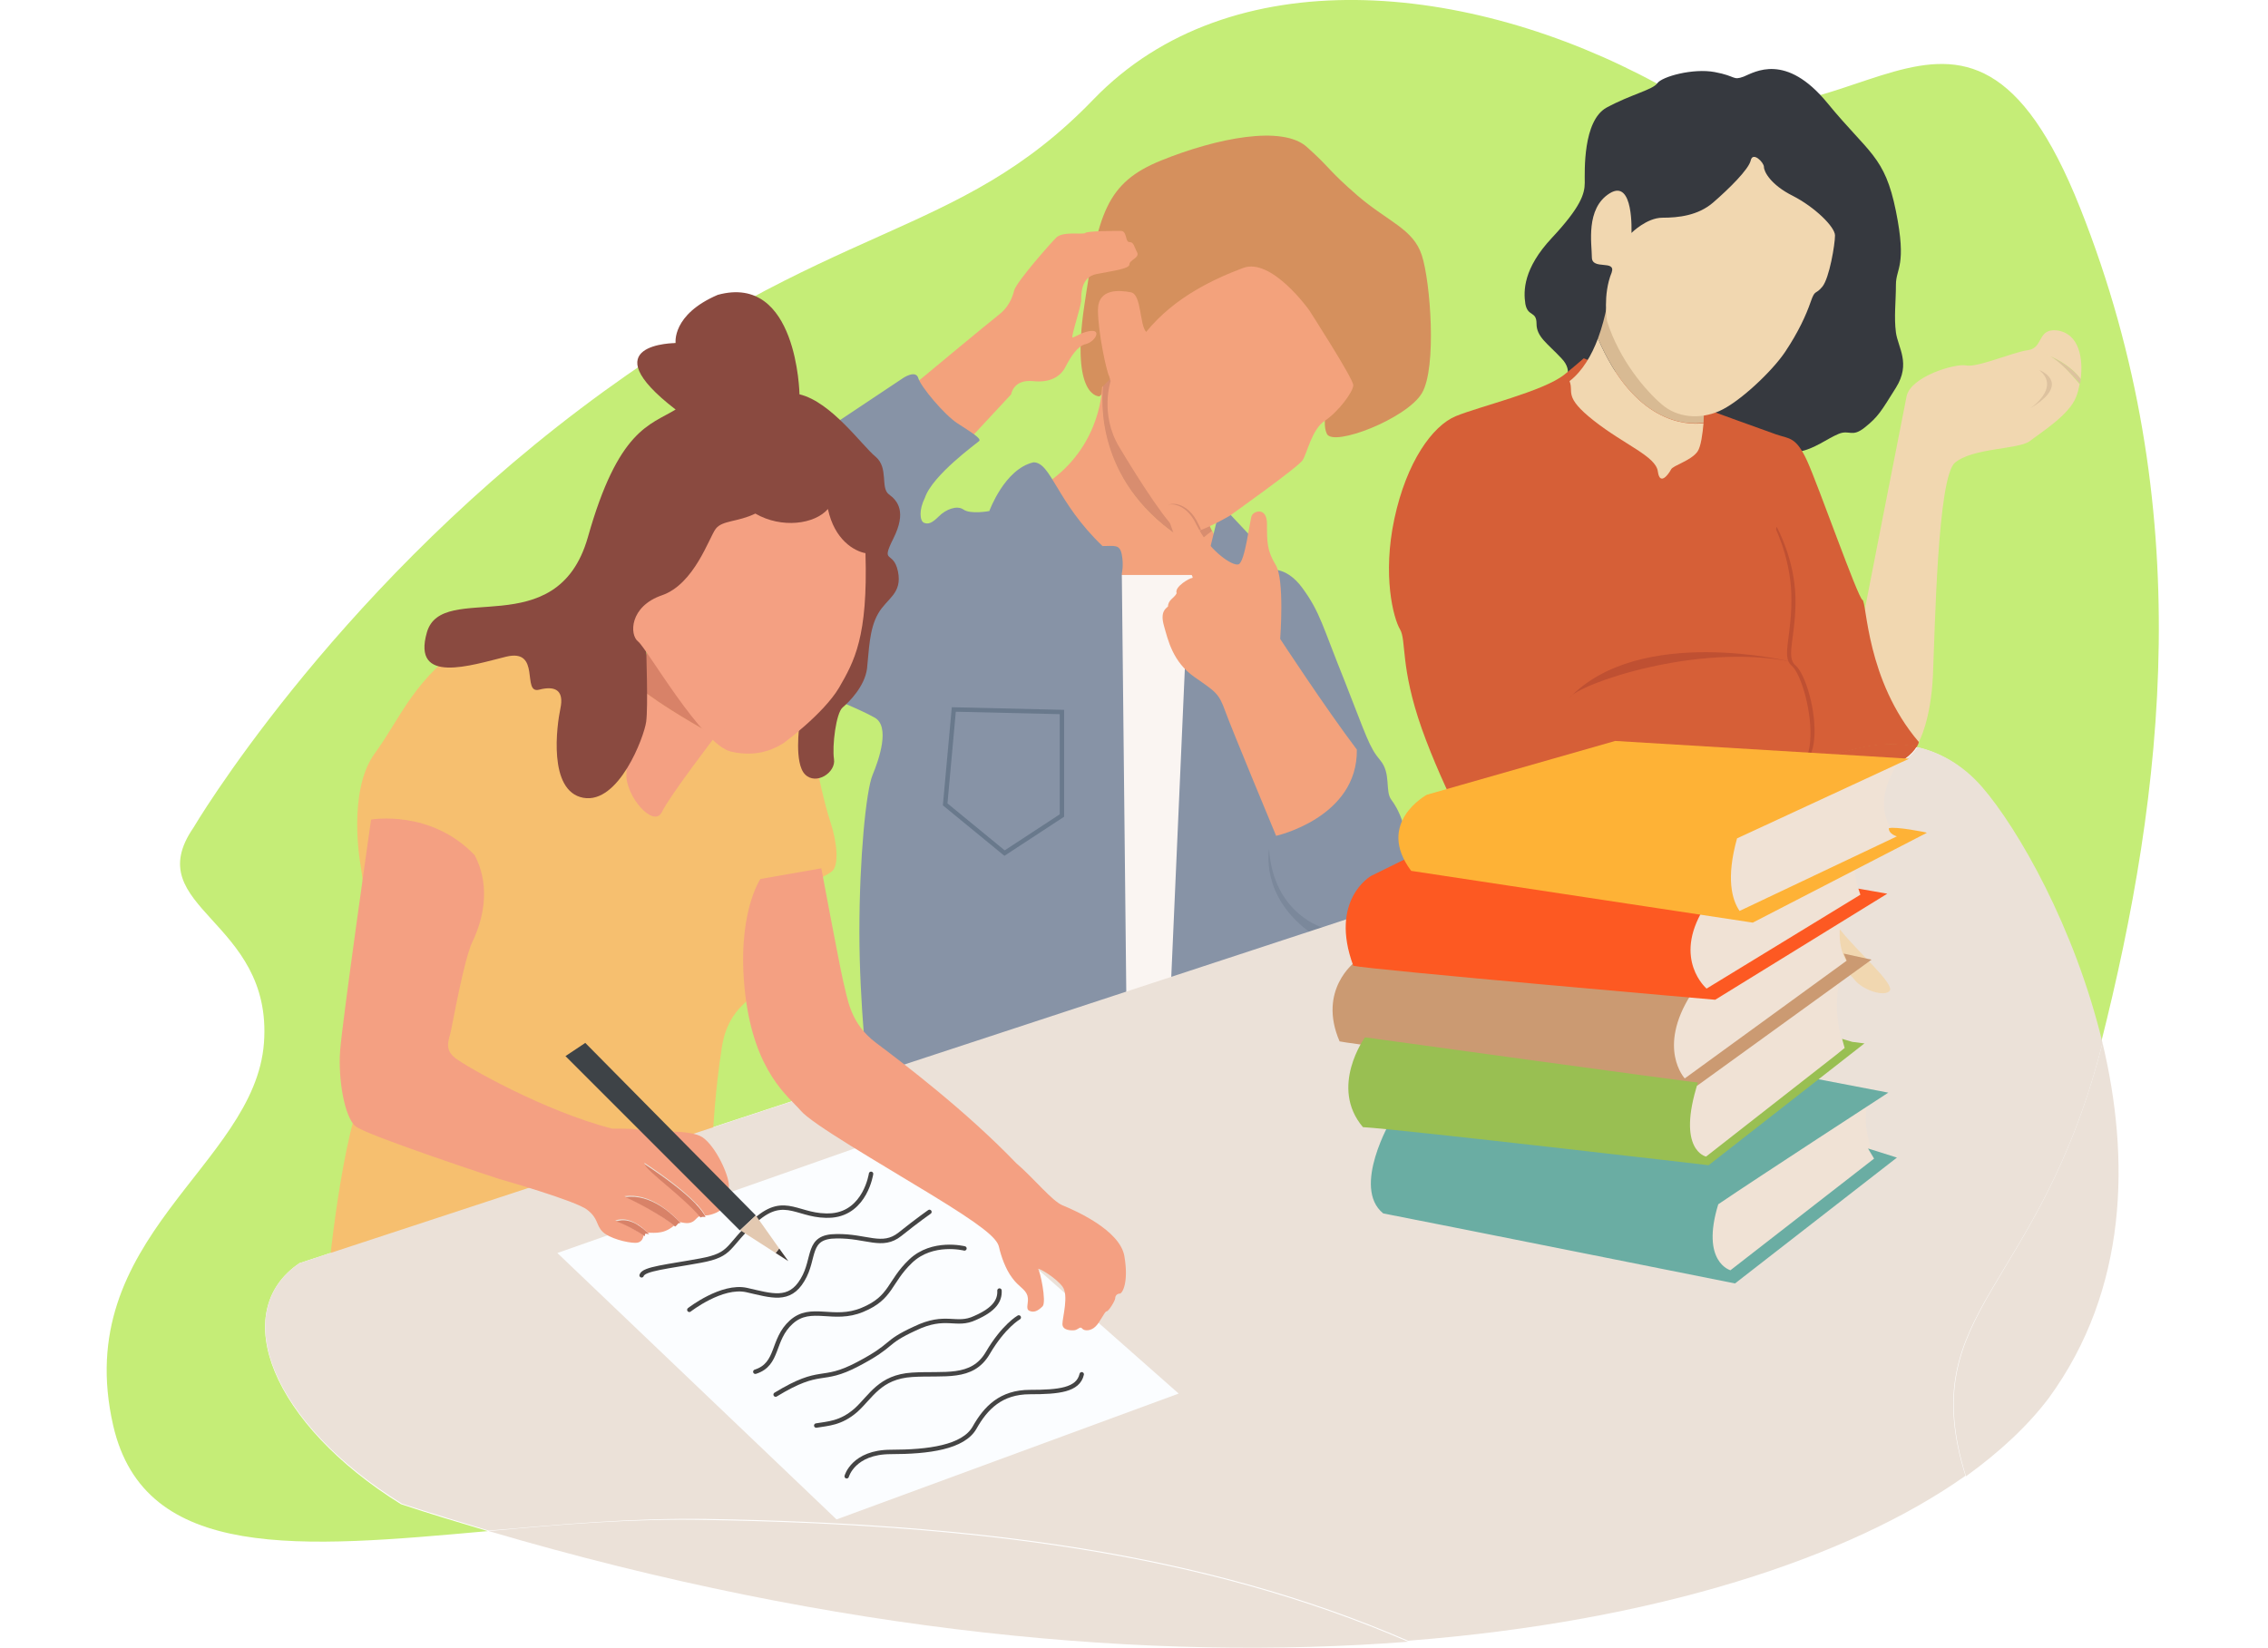
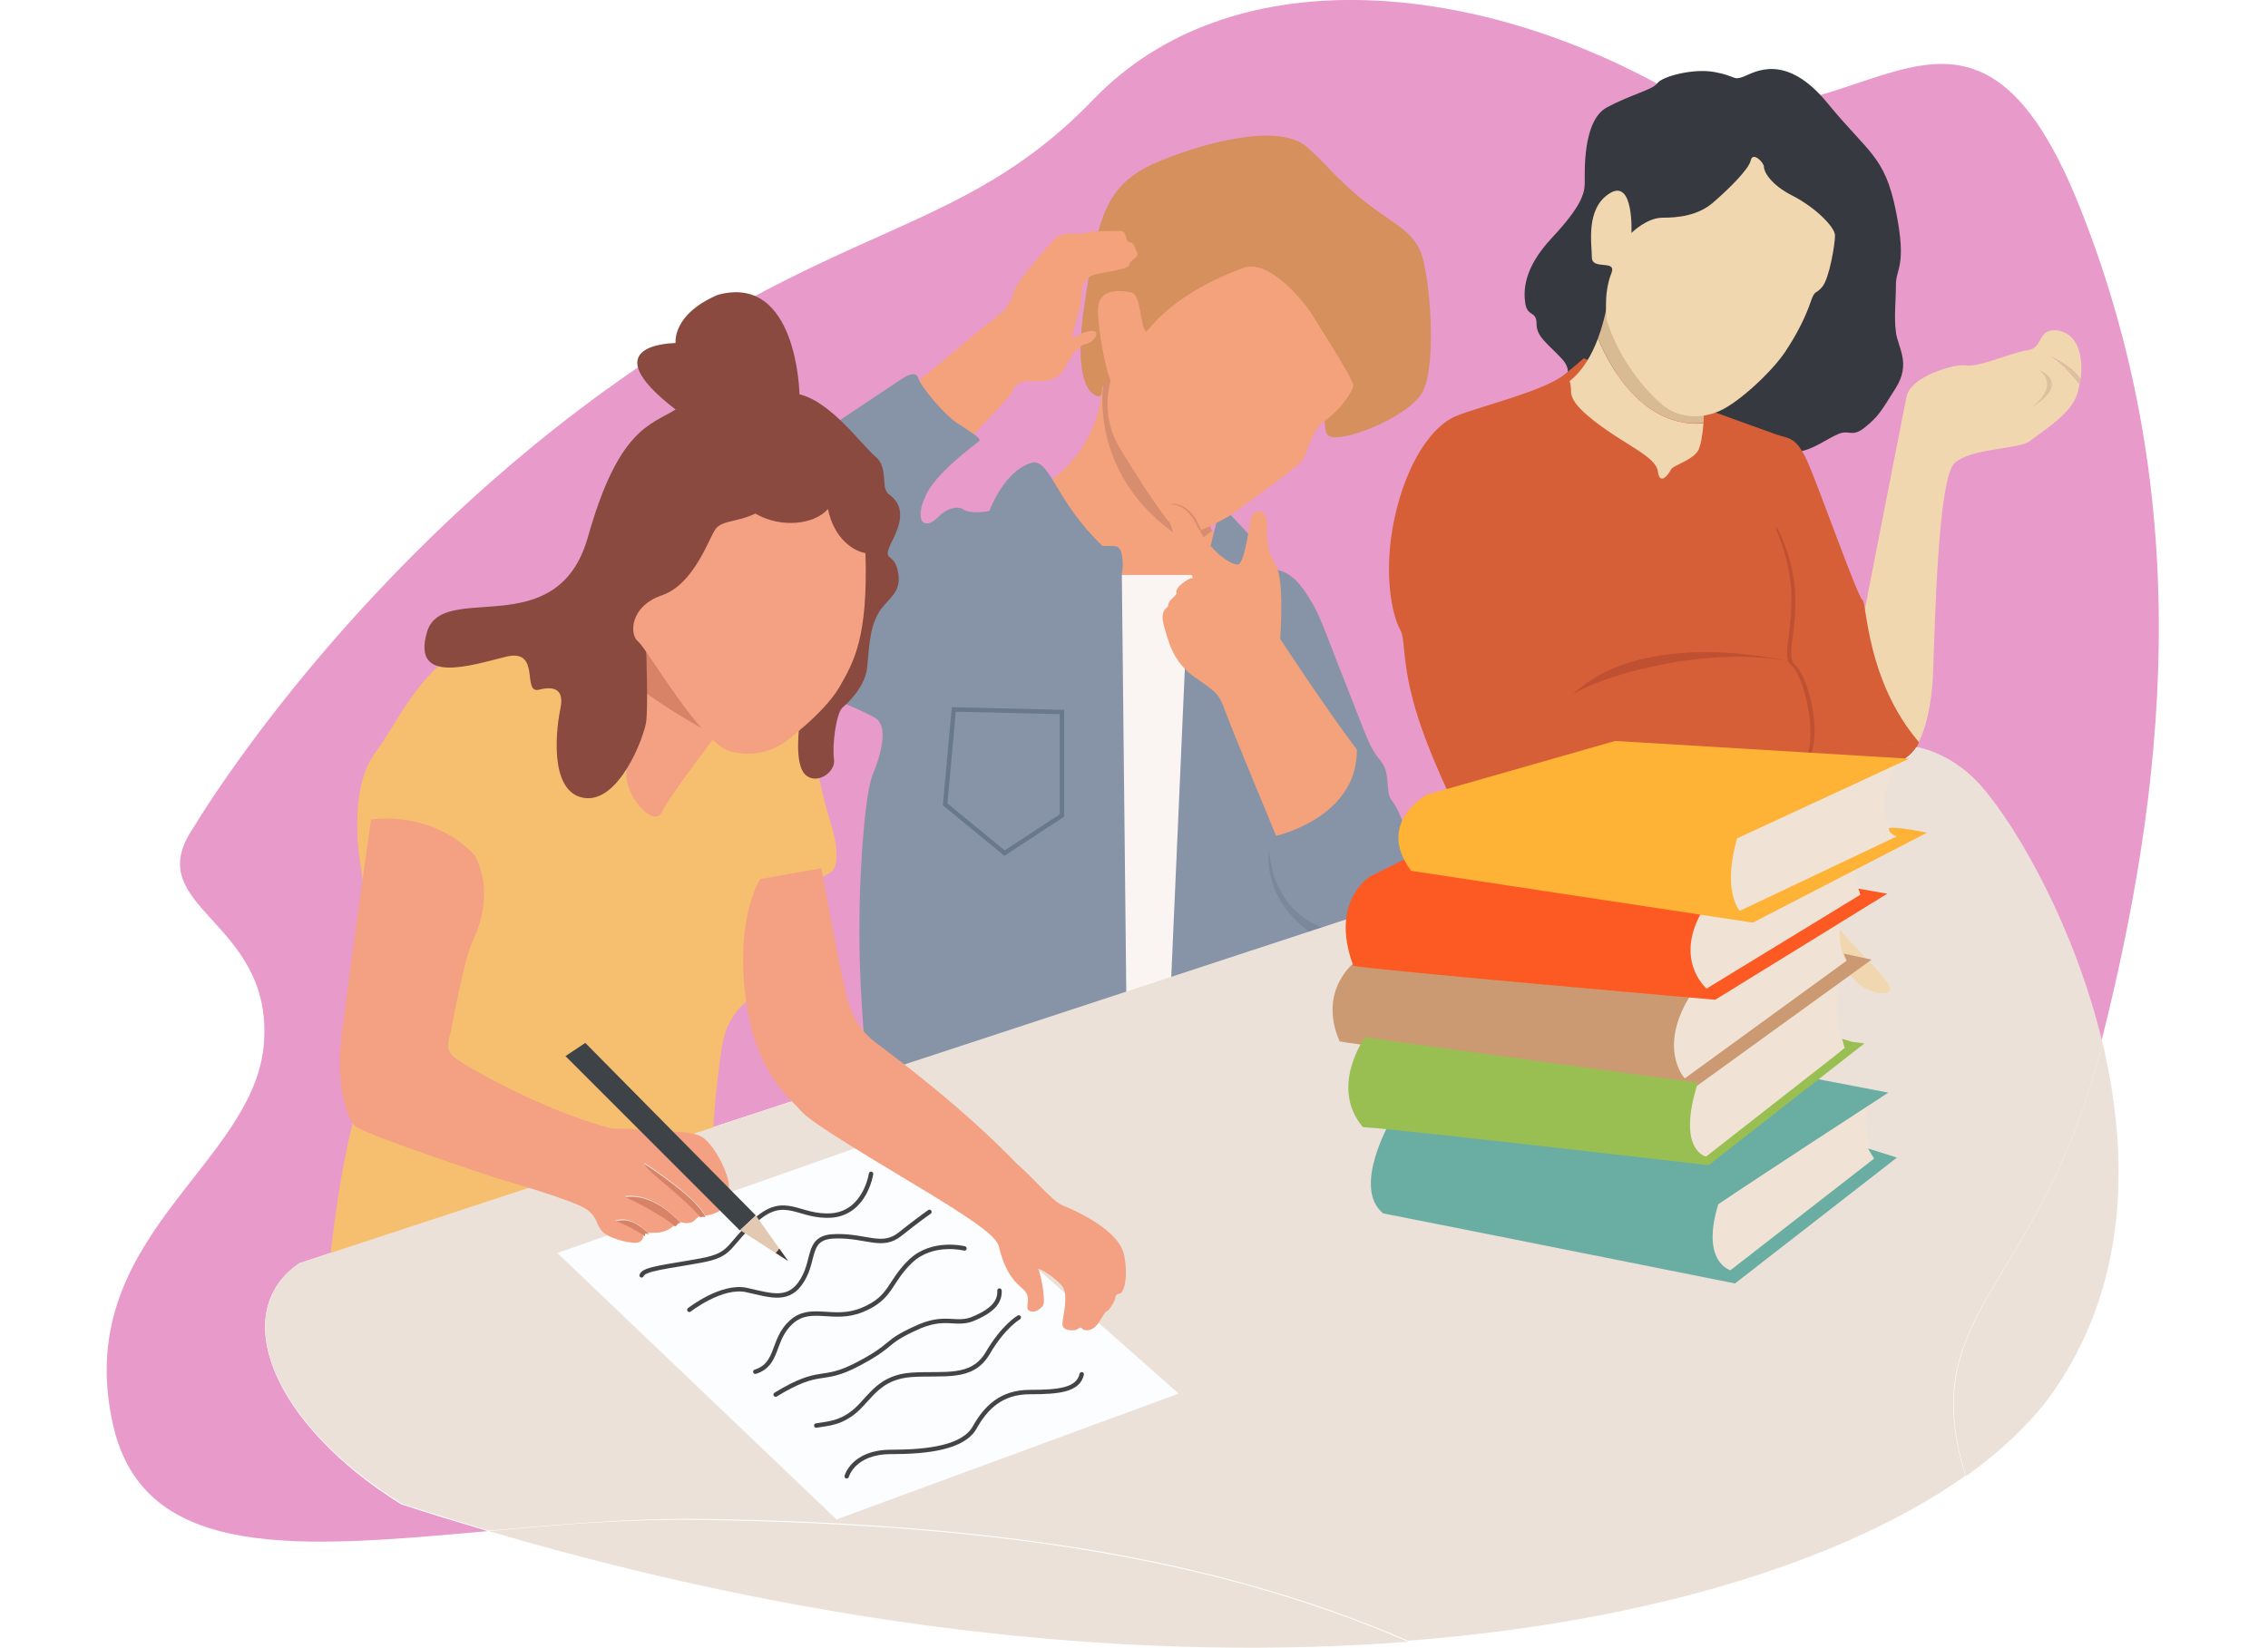
<svg xmlns="http://www.w3.org/2000/svg" version="1.1" id="Layer_1" x="0px" y="0px" viewBox="0 0 446.8 324.6" style="enable-background:new 0 0 446.8 324.6;" xml:space="preserve">
  <style type="text/css">
- 	.st0{fill:#C5ED77;}
+ 	.st0{fill:#E89ACA;}
	.st1{fill:#D5905D;}
	.st2{fill:#D88D6F;}
	.st3{fill:#F3A27C;}
	.st4{fill:#FAF5F2;}
	.st5{fill:#8793A6;}
	.st6{fill:#7B889B;}
	.st7{fill:none;stroke:#69798C;stroke-width:0.869;stroke-miterlimit:10;}
	.st8{fill:#F6BF6F;}
	.st9{fill:#EBE1D8;}
	.st10{fill:#F1D7B0;}
	.st11{fill:#D88268;}
	.st12{fill:#36393F;}
	.st13{fill:none;}
	.st14{fill:#D65F37;}
	.st15{fill:#D8BA93;}
	.st16{fill:#FBFDFF;}
	.st17{fill:none;stroke:#444444;stroke-width:0.869;stroke-linecap:round;stroke-miterlimit:10;}
	.st18{fill:#F4A082;}
	.st19{fill:#8A4A40;}
	.st20{fill:#3E4347;}
	.st21{fill:#443C38;}
	.st22{fill:#E3C9B1;}
	.st23{fill:#DDC29F;}
	.st24{fill:#BF5032;}
	.st25{fill:#F0E2D5;}
	.st26{fill:#6AADA3;}
	.st27{fill:#CB9A72;}
	.st28{fill:#FD5922;}
	.st29{fill:#FEB236;}
	.st30{fill:#99BF52;}
</style>
  <path class="st0" d="M59,248.9l234.7-77.2c0,0,0,0,0,0.1c1.7,2.6-0.8,2.2,1.2,4.8c3.8,6.1,10.9,5.2,12.2,4.8  c1.3-0.4,1.7-1.3,0.4-1.7c-4.2-7.4,2-12.4,7.2-14.8l5-1.7l32.9-10.8l4.1-1.4c0,0,0.4-0.3,1.3-0.7c10.7,4.3,17.7-0.1,19.4-3.1  c4.3,0.9,8.8,3.2,12.8,7.9c7,8.1,18.3,27.6,23.7,50.4c12.4-49.1,19.3-105.6-4.1-164.5c-23.4-58.9-46.6-4.6-83.5-24.6  s-83.9-24.8-110.9,3.2s-51.2,23.3-101,60.9s-76.3,82.6-76.3,82.6c-10.9,15.9,15.7,18,13.9,42.4c-1.8,24.3-38.2,38.3-29.7,75.4  c6.2,27,37.1,24.1,73.8,20.8c-5.7-1.7-11.4-3.4-17.1-5.3C53.6,280.6,44.8,258.5,59,248.9z" />
  <path class="st1" d="M216.6,78.1c0,0-5.7,0.4-3-17.8s4.3-24.3,15.2-28.7s23.9-7,28.7-2.6c4.8,4.3,3.9,4.3,10,9.6  c6.1,5.2,10.9,6.5,12.6,11.7c1.7,5.2,3,22.2,0,27.2c-3,5-17.4,10.6-18.7,8c-1.3-2.6,0.9-8.3,0.9-8.3l-13.5-10.9l-22.6,3L216.6,78.1z  " />
  <path class="st2" d="M235.3,107.7c1.2-1.2,2.6-2.3,3.5-3l-2.2-4.8l-17-26.1l-2.4,2.4C216.7,81.1,216.7,97.1,235.3,107.7z" />
  <path class="st3" d="M238.8,104.6c-1,0.7-2.3,1.8-3.5,3c-18.5-10.5-18.5-26.6-18-31.5l-0.2,0.2c0,0,0,10.9-10,18.3  c-0.9,2.2,8.3,17,8.3,17l16.5,8.7l9.6-10.2L238.8,104.6z" />
  <polygon class="st4" points="219.2,113.3 239.3,113.3 234.8,198.5 219.6,197.6 " />
  <path class="st3" d="M191.3,86.2l7.9-8.5c0,0,0.4-3,4.3-2.6c3.9,0.4,5.7-1.3,6.5-3c0.9-1.7,2.2-3.9,3.9-4.3c1.7-0.4,3-2.6,1.3-2.6  s-3.5,1.3-3.9,1.3s1.7-6.1,1.7-7.4s0-4.5,3-5.1c3-0.6,6.5-1,6.5-1.9s2.1-1.3,1.5-2.4c-0.6-1.1-0.6-2-1.5-2c-0.9,0-0.4-2.2-1.7-2.2  s-6.5,0-7,0.4c-0.4,0.4-4.3-0.4-5.7,0.9c-1.3,1.3-7.8,8.7-8.3,10.4c-0.4,1.7-1.3,3.5-3,4.8c-1.7,1.3-17.1,14.1-17.1,14.1l11,9.8  L191.3,86.2z" />
  <path class="st5" d="M194.9,100.7c0,0,3-8.3,8.7-9.6c3.5,0,4.5,7.8,13.6,16.5c2.4,0,3.4-0.4,3.8,1.7s0,3.7,0,3.7l0.9,84.5  l-50.9,14.8c0,0-1.7-14.3-1.7-28.7c0-14.3,1.3-27.8,2.6-30.9s3.5-9.6,0.4-11.3c-3-1.7-9.6-4.3-9.6-4.3l-0.4-52.2l15.6-10.4  c0,0,2.5-1.7,3,0s5.1,7.2,7.7,8.9c2.6,1.7,4.8,3,4.3,3.5c-0.4,0.4-9.2,6.7-10.7,11.2c-1.2,2.4-1,4.5-0.2,4.9c0.9,0.4,1.7,0,3-1.3  c1.3-1.3,3.5-2.2,4.8-1.3C191.2,101.4,194.9,100.7,194.9,100.7z" />
  <path class="st5" d="M240.5,99.4l6.1,6.5l3,6.5c0,0,3.5-1.3,7,3.5c3.5,4.8,3.9,7.4,8.3,18.3c4.3,10.9,4.8,13,7,15.6  c2.2,2.6,0.9,6.1,2.2,7.8c1.3,1.7,3.5,5.7,3.5,13.5s-6.1,13-6.1,13l-40.9,11.6l3-68.1L240.5,99.4z" />
  <path class="st3" d="M218.8,75.1c0,0-2.2,6.5,1.7,13s10,16.1,12.2,17s9.6-3.5,9.6-3.5s13.5-9.6,14.3-10.9c0.9-1.3,1.8-6.1,4.4-7.8  c2.6-1.7,5.6-5.7,5.6-7c0-1.3-8.7-14.8-8.7-14.8s-7.4-10.4-13-8.3s-13.5,5.7-19.1,12.6c-1.3-1.3-0.9-7.4-3-7.8s-6.5-0.9-6.5,3.5  c0,4.3,1.7,12.2,2.2,13C218.8,75.1,218.8,75.1,218.8,75.1z" />
  <path class="st6" d="M260.9,182.9c0,0-10-2.6-10.9-15.6c-0.4,3-0.4,12.2,11.7,18.7C263.1,183.7,260.9,182.9,260.9,182.9z" />
  <polygon class="st7" points="187.9,139.8 209.2,140.3 209.2,160.7 197.9,168.1 186.2,158.5 " />
  <path class="st2" d="M236.1,103.3c-2.2-4.8-6.1-4.3-6.1-3.5c0,0.4,0.7,2.7,1.6,5.2l5-0.6C236.5,104.1,236.3,103.7,236.1,103.3z" />
  <path class="st3" d="M252.2,125.9c0,0,0.9-11.8-0.9-14.6c-1.7-2.8-1.7-4.5-1.7-8c0-3.5-2.6-2.6-3-1.7c-0.4,0.9-1.3,9.1-2.6,9.6  c-1.2,0.4-5.4-2.5-7.7-6.7c-0.2-0.4-0.4-0.7-0.6-1.1c-2.2-4.8-6.1-4.3-6.1-3.5c0,0.4,0.7,2.7,1.6,5.2c0.9,2.6,2.1,5.4,2.7,6.6  c0.9,1.7,1.3,2.2,0.9,2.2c-0.4,0-3.5,1.7-3,3c-0.4,0.9-1.7,1.3-1.7,2.6c-0.4,0.4-1.6,1-0.8,3.8c0.8,2.8,1.7,7.1,6,10.1  c4.3,3,4.8,3.2,6.1,6.8c1.3,3.6,10,24.5,10,24.5s16.1-3.6,15.9-17C261.1,139.5,252.2,125.9,252.2,125.9z" />
  <path class="st8" d="M161,151.6c0,0,1.3,6.5,2.6,10.4c1.3,3.9,1.7,8.3,0.4,9.6s-10.9,5.2-10.9,5.2s0,13.9-2.2,17  c-2.2,3-7.4,4.3-8.7,12.6c-1.3,8.3-1.7,16.1-1.7,16.1l-76.1,31.7c0,0,2.2-26.5,7-39.1c4.8-12.6-0.4-44.8-0.4-44.8  s-2.6-14.4,2.8-21.8c5.4-7.4,7.6-14.8,19.3-22.6c12.2-5.2,24.8,1.7,24.8,1.7l37.6,11.7l5,3L161,151.6z" />
  <path class="st9" d="M414.2,205.5c-12.4,49.1-37.1,52.6-26.9,85.4l0,0c6.8-4.9,12.3-10.1,16.3-15.4  C419.3,254,419.6,228.1,414.2,205.5L414.2,205.5z" />
  <path class="st9" d="M96.3,301.7c68.9,20.3,130.8,25.7,181.1,21.8c-40.4-17.5-85.5-23.1-138.4-24  C124.6,299.2,110.1,300.4,96.3,301.7z" />
  <path class="st9" d="M414.2,205.5L414.2,205.5c-5.5-22.9-16.7-42.3-23.7-50.4c-4-4.6-8.5-6.9-12.8-7.9c-1.7,3-8.7,7.3-19.4,3.1  c-0.8,0.4-1.3,0.7-1.3,0.7l-4.1,1.4l-32.9,10.8l-5,1.7c-5.2,2.4-11.4,7.4-7.2,14.8c1.3,0.4,0.9,1.3-0.4,1.7  c-1.3,0.4-8.4,1.3-12.2-4.8c-2-2.6,0.5-2.2-1.2-4.8c0,0,0,0,0-0.1L59,248.9c-14.2,9.6-5.3,31.7,20.2,47.4c5.8,1.9,11.5,3.6,17.1,5.3  c13.8-1.2,28.3-2.5,42.7-2.3c52.9,0.9,98,6.5,138.4,24c49-3.8,87-16.4,109.8-32.5l0,0C377,258.1,401.8,254.6,414.2,205.5z" />
  <path class="st10" d="M403.9,70.2c-0.5-0.2-0.9-0.4-0.9-0.4C403.3,69.9,403.6,70.1,403.9,70.2c1.4,0.6,4.3,2.1,6,4.5  c0.5-3.9-0.2-9-4.7-9.6c-3.9-0.4-2.6,3.5-5.7,3.9c-3,0.4-10,3.5-12.2,3c-2.2-0.4-10.9,2.2-11.7,6.1S367,122,367,122l3,22.2l8,2  c0,0,2.4-4.1,2.8-13.3c0.4-9.1,0.9-38.7,4.3-41.7c3.5-3,12.6-2.6,14.8-4.3c2.2-1.7,7.8-5.2,9.1-8.7c0.3-0.7,0.5-1.6,0.7-2.5  C408.4,74.2,406.1,71.3,403.9,70.2z" />
  <path class="st11" d="M217.9,243.7c0,0,4,3.9,3.1,9.1C220.9,251.5,220.1,246.3,217.9,243.7z" />
  <path class="st11" d="M215.7,245.9c0,0,2.6,3,2.6,7.4C217.5,251.5,217.5,248.1,215.7,245.9z" />
  <path class="st11" d="M212.2,247.2c0,0,4.8,2.6,3,9.6C214.8,254.2,215.7,252.4,212.2,247.2z" />
  <path class="st12" d="M307.9,75.5c0,0,2.4-2.1-0.3-4.9c-2.7-2.9-4.9-4.2-4.9-6.8s-1.7-1.3-2.2-3.9c-0.4-2.6-0.4-7,5.2-13  c5.7-6.1,6.5-8.7,6.5-10.9s-0.4-12.2,4.3-14.8c4.8-2.6,9.1-3.5,10-4.8s7-3,11.3-2.2s3.5,1.7,5.7,0.9c2.2-0.9,8.3-4.8,16.5,5.2  s11.3,10.4,13.5,21.3c2.2,10.9,0,11.2,0,14.5s-0.4,6.4,0,9.4c0.4,3,3,6.1,0,10.9c-3,4.8-3.5,5.7-6.1,7.8s-3,0.4-5.2,1.3  c-2.2,0.9-4.8,3-7.8,3.5C351.3,89.4,307.9,75.5,307.9,75.5z" />
  <path class="st10" d="M362.6,183.3c-3.5-4.3-8.3-2.6-12.6-3c-4.3-0.4-6.1-2.2-6.1-2.2L325,166.6l-1.5-5.4l-14.8,1.7l-9.4,3.7  l3.7,12.8l5,0.4c0,0,21.5,8.7,25.9,10.5s5.7,4.3,7.8,6.5s7,5.2,8.7,6.5c1.7,1.3,1.3-1.3,2.2-2.2c0,0,0,0,0.1,0  c-0.7-1.1-1.7-2.6-2.2-3.4c1.2,0.6,2.1,2.2,2.7,3.2c0.8-0.2,2,0.5,3.4-0.6c0.7-0.5,0.8-1,0.9-1.4c-1.1-2.1-3.2-4.8-3.9-5.1  c1.4,0,3.3,3.1,4.1,4.3c0.1-0.1,0.3-0.3,0.7-0.4c1.7-0.4,1.3-1.3,1.3-3.9c0-2.6-1.7-3.9-0.9-4.3c0.9-0.4,4.8,1.3,6.5,3.5  c1.7,2.2,6.1,3.5,7,2.2C373.1,193.7,366.1,187.7,362.6,183.3z" />
  <path class="st13" d="M319.9,163.1c-1,0.1-2.9,0.7-5,1.7L319.9,163.1z" />
  <path class="st13" d="M352.9,150.1c0,0.7,0,1.4,0,2.2l4.1-1.4c0,0,0.4-0.3,1.3-0.7c-1-0.4-2.1-0.9-3.2-1.5  C354.2,147,352.9,147,352.9,150.1z" />
  <path class="st14" d="M319.9,163.1l32.9-10.8c0-0.8,0-1.6,0-2.2c0-3,1.3-3,2.2-1.3c1.1,0.6,2.2,1.1,3.2,1.5c3-1.5,11-4.9,19.4-3.1  c0.2-0.4,0.4-0.7,0.4-1c-10.4-12.2-10.2-27.6-11.1-28c-0.9-0.4-8.7-22.6-10.9-27.4c-2.2-4.8-3.5-4.3-6.1-5.2c-2.6-0.9-13.8-5-13.8-5  l-24.1-10c0,0-1.7,1.5-3.8,3.2c-4.1,3.3-16.8,6.3-21.4,8.2c-4.6,1.9-9.7,9-12.1,20.2c-2.4,11.2-0.2,19.6,1.1,21.8  c1.3,2.2,0,7.4,4.3,19.6c4.3,12.1,11.6,25.5,13.4,28.2l21.2-7C317,163.8,318.9,163.2,319.9,163.1z" />
  <path class="st14" d="M358.2,150.2c10.7,4.3,17.7-0.1,19.4-3.1C369.2,145.3,361.2,148.7,358.2,150.2z" />
  <path class="st14" d="M295,176.6c3.8,6.1,10.9,5.2,12.2,4.8c1.3-0.4,1.7-1.3,0.4-1.7c-4.2-7.4,2-12.4,7.2-14.8l-21.2,7  c0,0,0,0,0,0.1C295.5,174.4,292.9,174,295,176.6z" />
  <path class="st10" d="M314.8,66.7c-1.2,3.2-3,6.4-5.6,8.4c0.9,2.2-1.3,3,4.8,7.8c6.1,4.8,12.2,7,12.6,10c0.4,3,2.2,0.4,2.6-0.4  s3.9-1.7,5.2-3.5c0.7-1,1-3.5,1.2-5.6C332.1,83.8,322,83.4,314.8,66.7z" />
  <path class="st15" d="M317,57.7c0,0-0.5,4.4-2.2,9c7.2,16.7,17.3,17.1,20.8,16.6c0.1-1.7,0.1-3.1,0.1-3.1L317,57.7z" />
  <g>
    <polygon class="st16" points="109.8,246.9 174.9,224 232.2,274.6 164.8,299.4  " />
    <path class="st17" d="M166.8,290.9c0,0,1.3-4.8,8.7-4.8s14.3-0.9,16.5-4.8s5.2-7,10.9-7s9.5-0.4,10.2-3.5" />
    <path class="st17" d="M200.7,259.6c0,0-3,1.7-6.1,7s-8.6,3.9-14.9,4.3c-6.4,0.4-8.1,4.3-11.1,7c-3,2.6-5.5,2.6-7.8,3" />
    <path class="st17" d="M152.8,274.8c9.2-5.6,8.8-2.1,16.2-6c7.4-3.9,4.9-4.1,11.2-7c6.2-3,8.1-0.3,11.9-2.1c3.9-1.7,4.9-3.5,4.8-5.4   " />
    <path class="st17" d="M190,246c0,0-6.3-1.6-10.6,2.5c-4.3,4.1-3.7,7.2-9.5,9.6c-5.7,2.4-10.1-1.1-14,2.4c-3.9,3.5-2.4,8.3-7.1,9.8" />
    <path class="st17" d="M135.8,258.1c0,0,6.4-5,11.3-3.9c4.9,1.1,8.4,2.4,11-2c2.6-4.3,0.7-8.6,6.7-8.6c5.9-0.1,9,2.4,12.5-0.4   s5.8-4.4,5.8-4.4" />
    <path class="st17" d="M171.6,231.3c0,0-1.1,7.6-7.7,8.2c-6.6,0.5-9.1-4.3-15,0.9s-4.4,6.8-10.9,8s-11.2,1.6-11.6,2.9" />
  </g>
  <path class="st18" d="M161.8,171.1c0,0,3.5,18.7,4.3,22.2c0.9,3.5,1.3,8.3,6.5,12.2c5.2,3.9,17.6,13.3,27.6,23.7  c3.5,3,7,7.4,9.1,8.3c2.2,0.9,11.3,4.8,12.2,10c0.9,5.2-0.4,7.4-0.9,7.4s-0.9,0.4-0.9,0.9s-1.3,2.6-1.7,2.6c-0.4,0-1.3,2.2-2.2,3  c-0.9,0.9-2.2,0.9-2.6,0.4s-0.7,0.1-1.4,0.3c-0.7,0.1-2.5,0.1-2.5-1.2c0-1.3,1.3-5.7,0-7.4s-4.3-3.5-4.8-3.5  c0.4,0.4,1.7,6.5,0.9,7.4c-0.9,0.9-1.7,1.3-2.6,0.9c-0.9-0.4,0-1.7-0.4-3s-1.7-1.7-3-3.5c-1.3-1.7-2.2-4.3-2.6-6.1  s-3.5-4.3-13.5-10.4c-10-6.1-23.5-13.9-25.6-16.5c-2.2-2.6-9.1-7.4-10.9-23s3-22.6,3-22.6L161.8,171.1z" />
  <path class="st18" d="M123.4,152.5c-0.2,4.4,5.4,10.8,7,7.5c1.6-3.3,10.6-15,10.6-15l0,0c-2.6-1.4-10.5-5.8-15.6-9.9  C124.8,139.6,123.5,149.2,123.4,152.5z" />
  <path class="st11" d="M144.1,140l-15.3-14.9l-3,7.8c0,0-0.1,0.9-0.3,2.3c5.1,4.1,13,8.5,15.6,9.9l1.5-1.1L144.1,140z" />
  <path class="st19" d="M157.5,77.7c0,0-0.4-23.9-16.1-19.6c-9.1,3.9-8.3,9.5-8.3,9.5s-17,0,0,13.1c-5.1,3.1-11.3,3.9-17.3,25.2  c-6.1,21.3-28.7,8.3-31.7,18.7s8.7,6.5,15.6,4.8c7-1.7,3,7.4,6.5,6.5c3.5-0.9,4.9,0.4,4.2,3.7s-2.5,16.3,4.5,17.6  c7,1.3,12-12,12.4-15c0.4-3,0-13.5,0-15.2c0-1.7,19.1,3,19.1,3l11.1,12.8c0,0-1.1,7.6,1.1,9.8s6.1-0.4,5.7-3  c-0.4-2.6,0.4-9.1,1.7-10.2c1.3-1.1,4.3-4.1,4.8-7.6c0.4-3.5,0.4-7.8,2.2-10.9c1.7-3,4.8-3.9,3.9-8.3c-0.9-4.3-3.5-1.3-0.9-6.5  c2.6-5.2,0.9-7.4-0.9-8.7c-1.7-1.3,0-5.2-2.6-7.4C169.9,87.9,163.8,79.2,157.5,77.7z" />
  <path class="st18" d="M154.4,146.4c0,0,7.8-5.7,10.9-10.9c3-5.2,5.7-10,5.2-26.5c-2.2-0.4-6.1-2.6-7.4-8.7c-2.6,3-9.1,3.9-14.3,0.9  c-3.5,1.7-6.5,1.3-7.8,3c-1.3,1.7-4.2,10.9-10.6,13.1c-6.4,2.2-6.4,7.8-4.7,9.1c1.7,1.3,12.6,20.4,18.3,21.7  C149.6,149.4,153.1,147.2,154.4,146.4z" />
  <polygon class="st18" points="145.7,141.6 144.1,140 142.5,144 " />
  <path class="st18" d="M143.6,233.7c0-2.2-2.6-7.8-5.2-9.6c-2.6-1.7-10-0.9-11.7-1.3s-2.2-0.4-6.1-0.4c-13.5-3.5-28.7-12.2-30.9-13.9  c-2.2-1.7-1.3-3.5-0.9-5.2s2.6-14.3,4.3-17.8c1.7-3.5,3.9-10.4,0.4-17c-8.7-9.1-20.4-7-20.4-7s-5.7,40-6.1,45.6  c-0.4,5.7,0.9,13,3,14.8s28.3,10.4,28.3,10.4s15.2,4.3,17.4,6.1c2.2,1.7,1.7,3,3,4.3c1.3,1.3,4.8,2.2,6.5,2.2c1.2,0,1.5-0.9,1.6-1.5  c-1.7-1.2-4.4-2.6-5.6-2.9c2.7-1,5.3,1.3,6.4,2.4c0.7,0,1.6,0.1,2.6-0.1c1.1-0.2,2-0.8,2.6-1.3c-2.5-2.2-8-5.1-9.8-5.8  c5.1-0.7,9.2,3.3,10.9,5.1c0.7,0.1,2,0.6,3-0.4c0.4-0.4,0.7-0.7,1-0.8c-3.4-4.1-10.6-9.1-11-10.5c9.2,6.1,11.5,9.3,12,10.4  c0.1,0,0.1,0,0.2,0c0.9,0,3.5-0.9,3-1.7C141.8,237.2,143.6,235.9,143.6,233.7z" />
  <path class="st11" d="M127,229.4c0.4,1.4,7.6,6.4,11,10.5c0.4-0.2,0.6-0.1,1-0.1C138.5,238.7,136.3,235.5,127,229.4z" />
  <path class="st11" d="M123.2,235.9c1.7,0.7,7.3,3.6,9.8,5.8c0.3-0.2,0.5-0.5,0.6-0.6c0.1-0.1,0.3-0.1,0.5-0.1  C132.4,239.2,128.2,235.2,123.2,235.9z" />
  <path class="st11" d="M121.4,240.7c1.2,0.3,3.9,1.7,5.6,2.9c0.1-0.3,0.1-0.5,0.1-0.5s0.3,0,0.8,0.1  C126.7,242,124.1,239.7,121.4,240.7z" />
  <g>
    <polygon class="st20" points="148.8,239.4 115.3,205.5 111.4,208.1 145.7,242.4 145.8,242.4 148.9,239.5  " />
    <polygon class="st21" points="155.3,248.5 153.5,246 152.8,246.9  " />
    <polygon class="st22" points="153.5,246 148.9,239.5 145.8,242.4 152.8,246.9  " />
  </g>
  <path class="st10" d="M316.6,63.3c0,0-0.9-5.2,0.9-9.6c0.9-2.6-3.9-0.4-3.9-3c0-2.6-1.3-9.6,3.5-12.6c4.8-3,4.3,7.8,4.3,7.8  s3-3,6.1-3s7-0.4,10-3c3-2.6,7-6.5,7.4-8.3s2.6,0.4,2.6,1.3c0,0.9,1.3,3.5,5.7,5.7c4.3,2.2,8.3,6.1,8.3,7.8c0,1.7-1.1,8.4-2.5,10.1  s-1.4,0.4-2.3,3c-0.9,2.6-2.4,5.9-5,9.8s-9.1,10-13,11.7s-8.3,1.3-11.3-1.3C324.2,77,319,70.9,316.6,63.3z" />
  <path class="st23" d="M353.5,193.7c0.8,0.4,2.8,3,3.9,5.1c0-0.3,0-0.6,0.2-0.9C356.8,196.8,354.9,193.7,353.5,193.7z" />
  <path class="st23" d="M350.5,197.6c0.5,0.8,1.5,2.3,2.2,3.4c0.1-0.1,0.3-0.2,0.4-0.2C352.6,199.9,351.6,198.2,350.5,197.6z" />
  <path class="st23" d="M399.9,80.5c0,0,6.2-4.1,1.8-7.6C403.9,73.8,406.8,76.4,399.9,80.5z" />
  <path class="st10" d="M403.9,70.2c-0.3-0.2-0.6-0.3-0.9-0.4C403.1,69.9,403.4,70,403.9,70.2z" />
  <path class="st23" d="M403.9,70.2c2.1,1.1,4.5,4,5.9,5.4c0-0.3,0.1-0.6,0.1-0.9C408.2,72.4,405.4,70.9,403.9,70.2z" />
  <path class="st24" d="M350,103.8c0,0,3.5,6.2,3.7,13.8c0.2,7.6-2,11.8,0,13.5s4.2,9.2,3.7,14.5c-0.4,5.2-3.7,5.9-3.7,5.9L340,124.3  l8.7-16.1L350,103.8z" />
  <path class="st14" d="M349.2,102.9c0,0,3.5,6.4,3.7,14.3c0.2,7.9-2,12.2,0,13.9s4.2,9.6,3.7,15c-0.4,5.4-3.7,6.1-3.7,6.1l-13.7-28.1  l8.7-16.7L349.2,102.9z" />
  <path class="st24" d="M352.9,130.4c0,0-29.8-7.4-43.7,7.1C310.9,134.8,334.4,126.6,352.9,130.4z" />
  <g>
    <path class="st25" d="M374,150.3c0,0-6.2,8.1-0.3,14.4c0.4,0.8-30.7,15.7-30.7,15.7l-7.5-6.7l2.8-13.8l12.6-4.7L374,150.3z" />
    <path class="st25" d="M366.6,176.5c0,0-1.4-3-1.3-7c-2.1,2.2-21.5,10.6-21.5,10.6l-10.6-2l-2.4,5.1l1.6,9.8l3.5,2.4L366.6,176.5z" />
    <path class="st25" d="M363.8,189.5c0,0-2-2.8-1.2-7.9c-2.4,0.8-6.7,2.8-6.7,2.8l-17.9,11l-9.6,0.4l-1.2,8.3l1.6,8.3l3.5,0.8   L363.8,189.5z" />
    <path class="st25" d="M369.4,228.1c0,0-2.9-5.5-1.4-11c-2.6,0.4-34.8,20.9-34.8,20.9l3.9,12.2l3.5,0.8L369.4,228.1z" />
    <path class="st26" d="M274.1,220.6c0,0-7.9,13.4-1.6,18.5c8.3,1.6,69.3,13.8,69.3,13.8l31.9-24.8l-5.7-1.8l1.2,2l-28.3,22   c0,0-5.9-1.6-2.4-13c7.5-5.1,33.5-22,33.5-22l-14.6-2.8L274.1,220.6z" />
    <path class="st25" d="M363.4,206.5c0,0-2.8-6.3-0.8-14.2c-4.7,3.5-31.9,23.7-31.9,23.7l0.8,6.6l3.1,6.3l4.7-2L363.4,206.5z" />
    <path class="st27" d="M267,189.5c0,0-7.5,5.5-3.1,15.7c3.5,0.8,70.5,8.7,70.5,8.7l34.3-24.8l-5.5-1.2l0.6,1.4l-31.9,23.2   c0,0-5.5-5.9,1.2-16.5C326.6,194.5,267,189.5,267,189.5z" />
    <path class="st28" d="M277.2,169.1l-7.1,3.5c0,0-8.3,4.7-3.5,17.7c3.5,0.8,71.3,6.7,71.3,6.7l33.9-20.9l-5.7-1l0.4,1.2l-30.3,18.5   c0,0-6.7-5.7-0.6-15.7C332.3,175.5,277.2,169.1,277.2,169.1z" />
    <path class="st29" d="M372.1,163.2c0,1.2,1.6,1.6,1.6,1.6l-31,14.7c-1.5-2.2-2.7-6.4-0.5-14.3l33.9-15.7l-57.9-3.5l-30.1,8.6l0,0   l-7,2c0,0-10.2,5.5-3.1,15l67.3,10.2c0,0,0,0-0.1-0.1l0.1,0.1l34.3-17.7C379.6,164,373.3,162.8,372.1,163.2z" />
    <path class="st30" d="M364.9,205.3l-2-0.6l0.5,1.8l-1.6,1.3l0,0l-25.7,20.1c0,0-5.9-1.2-1.6-14.6c-1.2,0-65.6-8.9-65.6-8.9   s-7.1,9.8-0.4,17.7c7.1,0.4,68.1,7.5,68.1,7.5l30.7-24L364.9,205.3z" />
  </g>
</svg>
